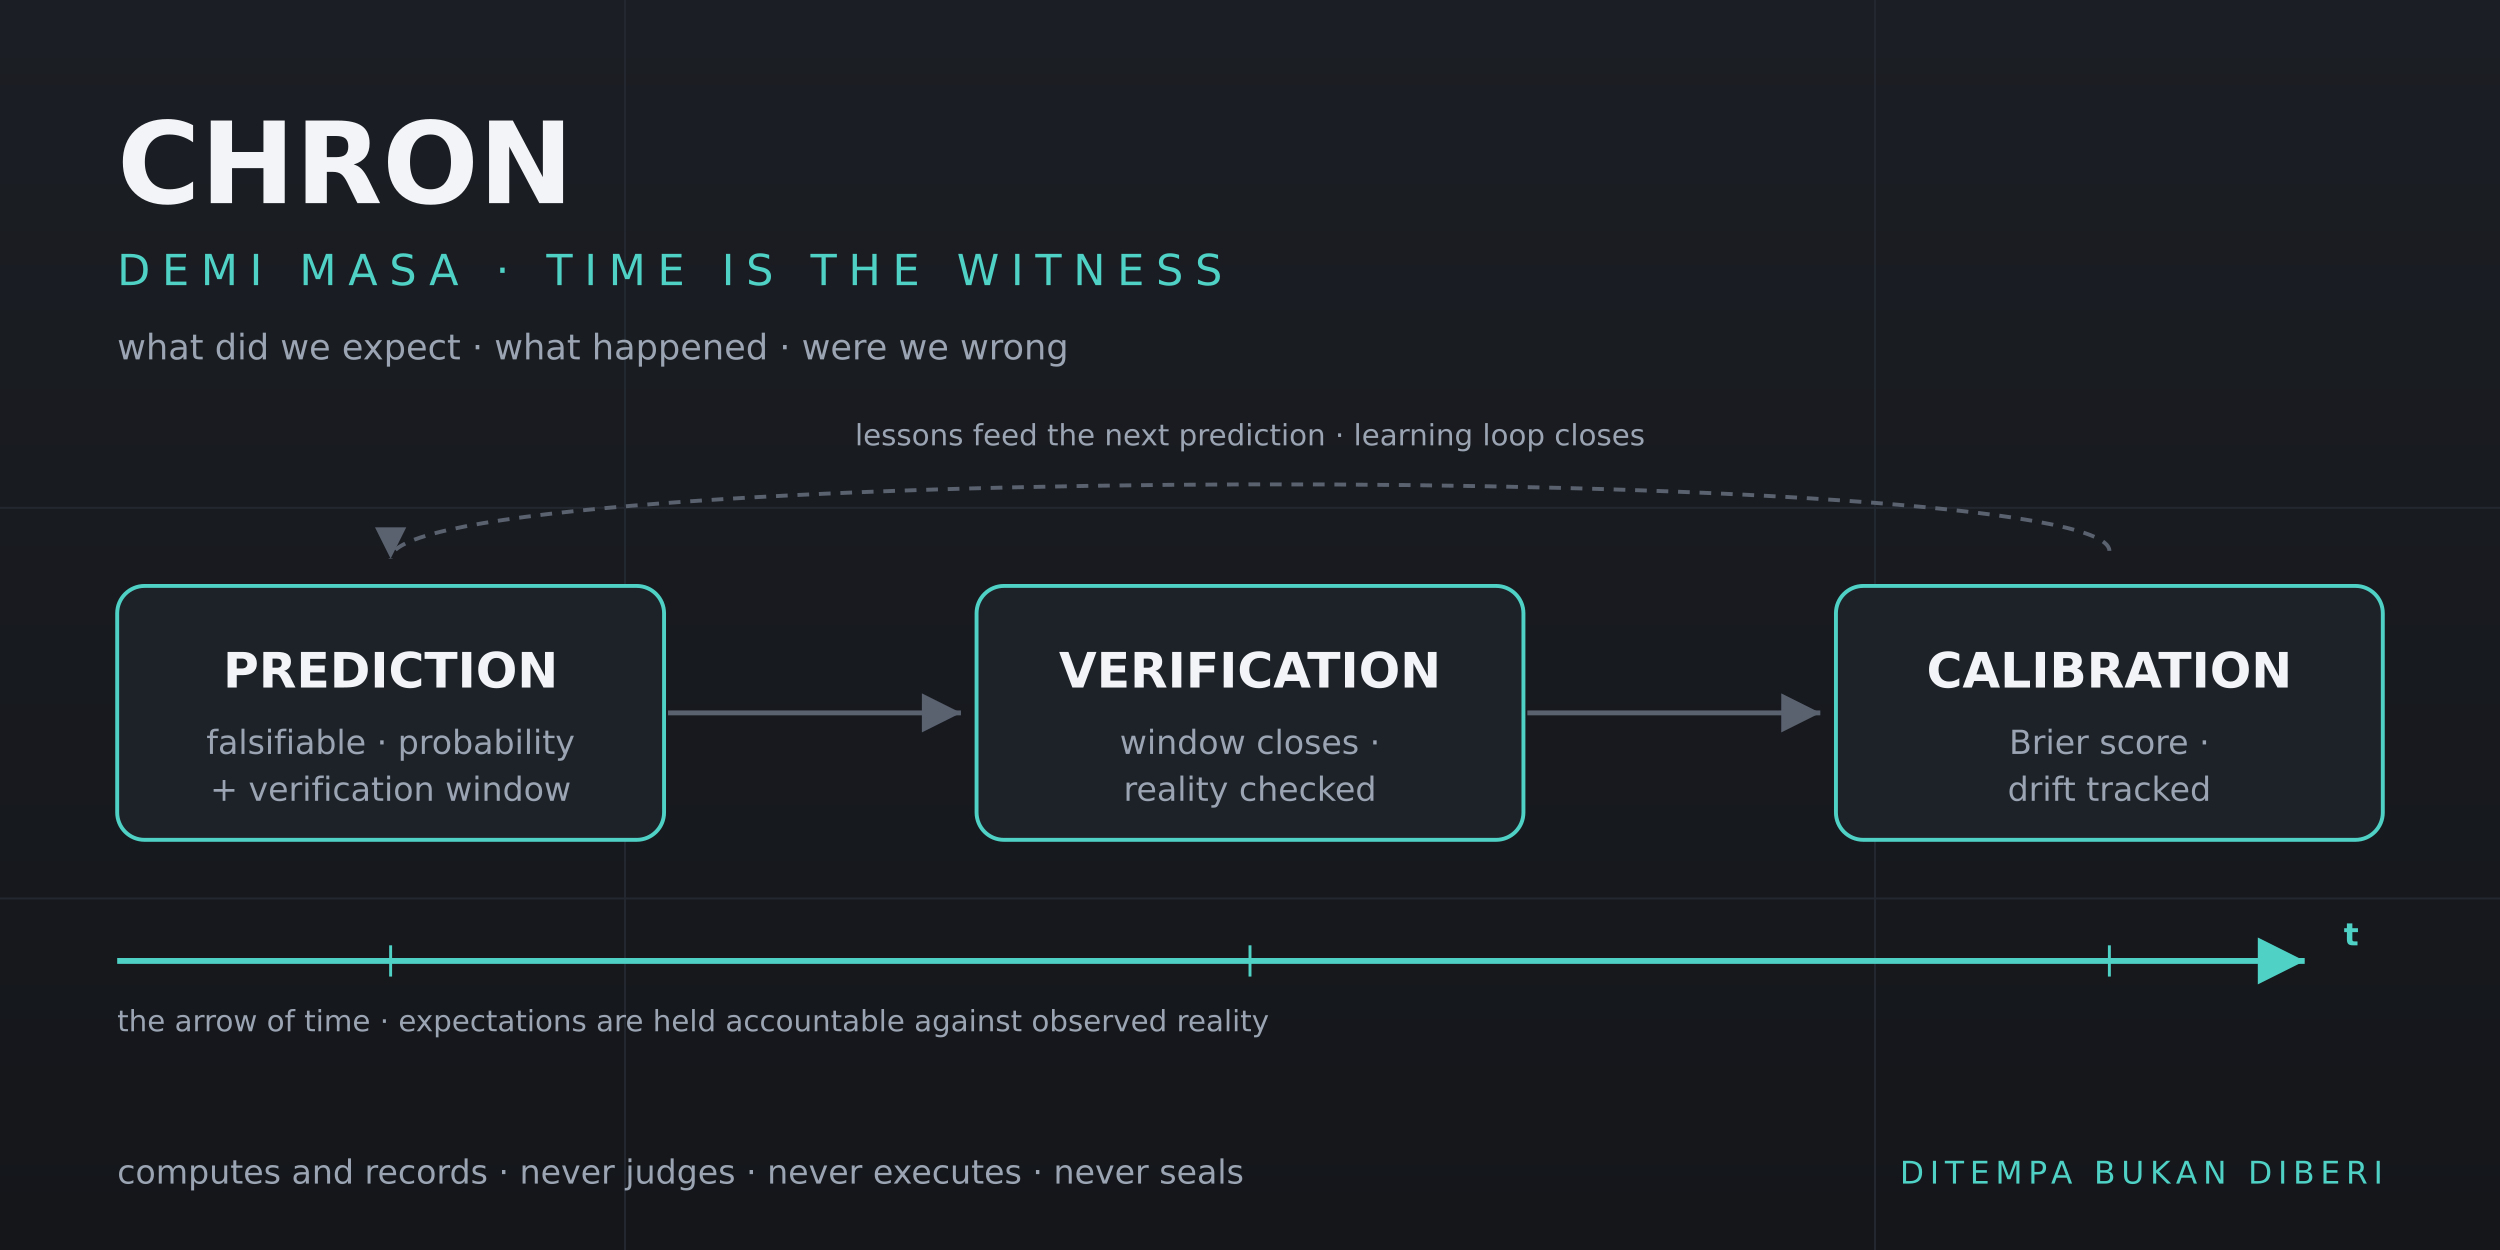
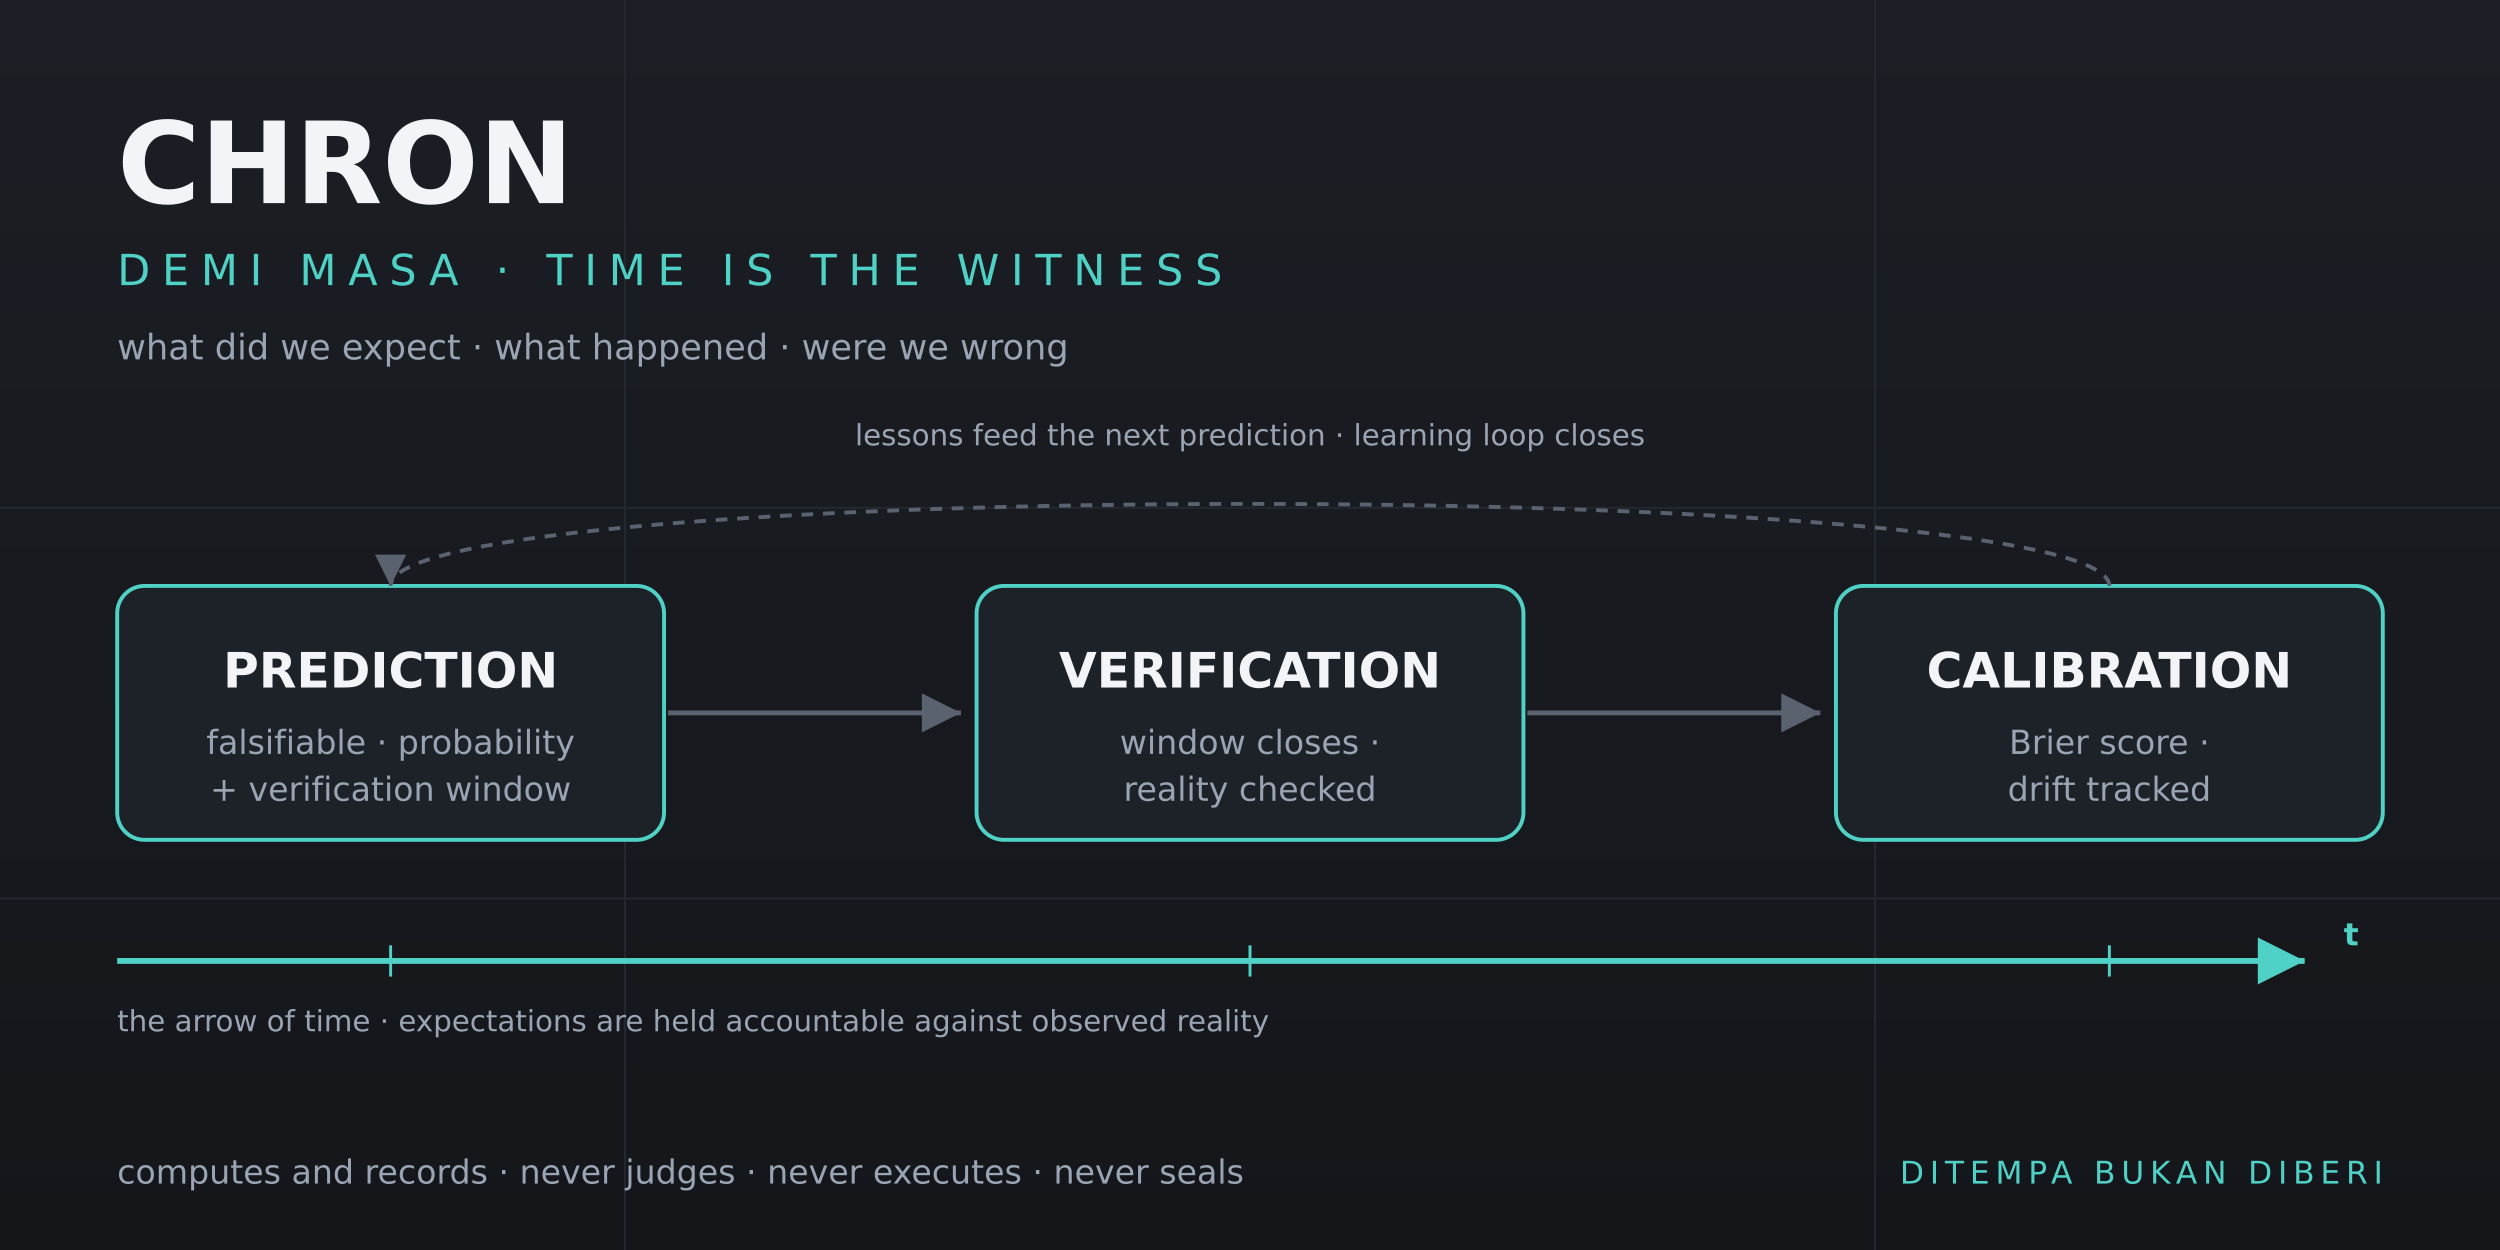
<svg xmlns="http://www.w3.org/2000/svg" viewBox="0 0 1280 640" font-family="DejaVu Sans, Liberation Sans, sans-serif">
  <defs>
    <marker id="ah" markerWidth="10" markerHeight="10" refX="8" refY="4" orient="auto">
      <path d="M0,0 L8,4 L0,8 z" fill="#5a6270" />
    </marker>
    <marker id="ahc" markerWidth="10" markerHeight="10" refX="8" refY="4" orient="auto">
      <path d="M0,0 L8,4 L0,8 z" fill="#4fd1c5" />
    </marker>
    <linearGradient id="fade" x1="0" y1="0" x2="0" y2="1">
      <stop offset="0" stop-color="#1b1e24" />
      <stop offset="1" stop-color="#14161a" />
    </linearGradient>
  </defs>
  <rect width="1280" height="640" fill="url(#fade)" />
  <g stroke="#232830" stroke-width="1">
    <line x1="0" y1="260" x2="1280" y2="260" />
    <line x1="0" y1="460" x2="1280" y2="460" />
    <line x1="320" y1="0" x2="320" y2="640" />
    <line x1="960" y1="0" x2="960" y2="640" />
  </g>
  <text x="60" y="104" fill="#f2f4f7" font-size="58" font-weight="700">CHRON</text>
  <text x="60" y="146" fill="#4fd1c5" font-size="22" letter-spacing="6">DEMI MASA · TIME IS THE WITNESS</text>
  <text x="60" y="184" fill="#9aa4b2" font-size="18">what did we expect · what happened · were we wrong</text>
  <g>
    <rect x="60" y="300" width="280" height="130" rx="14" fill="#1d2229" stroke="#4fd1c5" stroke-width="2" />
    <text x="200" y="352" fill="#f2f4f7" font-size="25" font-weight="700" text-anchor="middle">PREDICTION</text>
    <text x="200" y="386" fill="#9aa4b2" font-size="17" text-anchor="middle">falsifiable · probability</text>
    <text x="200" y="410" fill="#9aa4b2" font-size="17" text-anchor="middle">+ verification window</text>
    <rect x="500" y="300" width="280" height="130" rx="14" fill="#1d2229" stroke="#4fd1c5" stroke-width="2" />
    <text x="640" y="352" fill="#f2f4f7" font-size="25" font-weight="700" text-anchor="middle">VERIFICATION</text>
    <text x="640" y="386" fill="#9aa4b2" font-size="17" text-anchor="middle">window closes ·</text>
    <text x="640" y="410" fill="#9aa4b2" font-size="17" text-anchor="middle">reality checked</text>
    <rect x="940" y="300" width="280" height="130" rx="14" fill="#1d2229" stroke="#4fd1c5" stroke-width="2" />
    <text x="1080" y="352" fill="#f2f4f7" font-size="25" font-weight="700" text-anchor="middle">CALIBRATION</text>
    <text x="1080" y="386" fill="#9aa4b2" font-size="17" text-anchor="middle">Brier score ·</text>
    <text x="1080" y="410" fill="#9aa4b2" font-size="17" text-anchor="middle">drift tracked</text>
  </g>
  <g stroke="#5a6270" stroke-width="2.5" marker-end="url(#ah)">
    <line x1="342" y1="365" x2="492" y2="365" />
    <line x1="782" y1="365" x2="932" y2="365" />
  </g>
  <g>
    <line x1="60" y1="492" x2="1180" y2="492" stroke="#4fd1c5" stroke-width="3" marker-end="url(#ahc)" />
    <g stroke="#4fd1c5" stroke-width="1.5">
      <line x1="200" y1="484" x2="200" y2="500" />
      <line x1="640" y1="484" x2="640" y2="500" />
      <line x1="1080" y1="484" x2="1080" y2="500" />
    </g>
    <text x="1200" y="484" fill="#4fd1c5" font-size="16" font-weight="700">t</text>
    <text x="60" y="528" fill="#9aa4b2" font-size="15">the arrow of time · expectations are held accountable against observed reality</text>
  </g>
  <g stroke="#5a6270" stroke-width="2" stroke-dasharray="6 5" marker-end="url(#ah)" fill="none">
-     <path d="M1080,282 C1080,236 200,236 200,286" />
+     <path d="M1080,300 C1080,244 200,244 200,300" />
  </g>
  <text x="640" y="228" fill="#9aa4b2" font-size="15" text-anchor="middle">lessons feed the next prediction · learning loop closes</text>
  <text x="60" y="606" fill="#9aa4b2" font-size="17">computes and records · never judges · never executes · never seals</text>
  <text x="1220" y="606" fill="#4fd1c5" font-size="16" letter-spacing="3" text-anchor="end">DITEMPA BUKAN DIBERI</text>
</svg>
